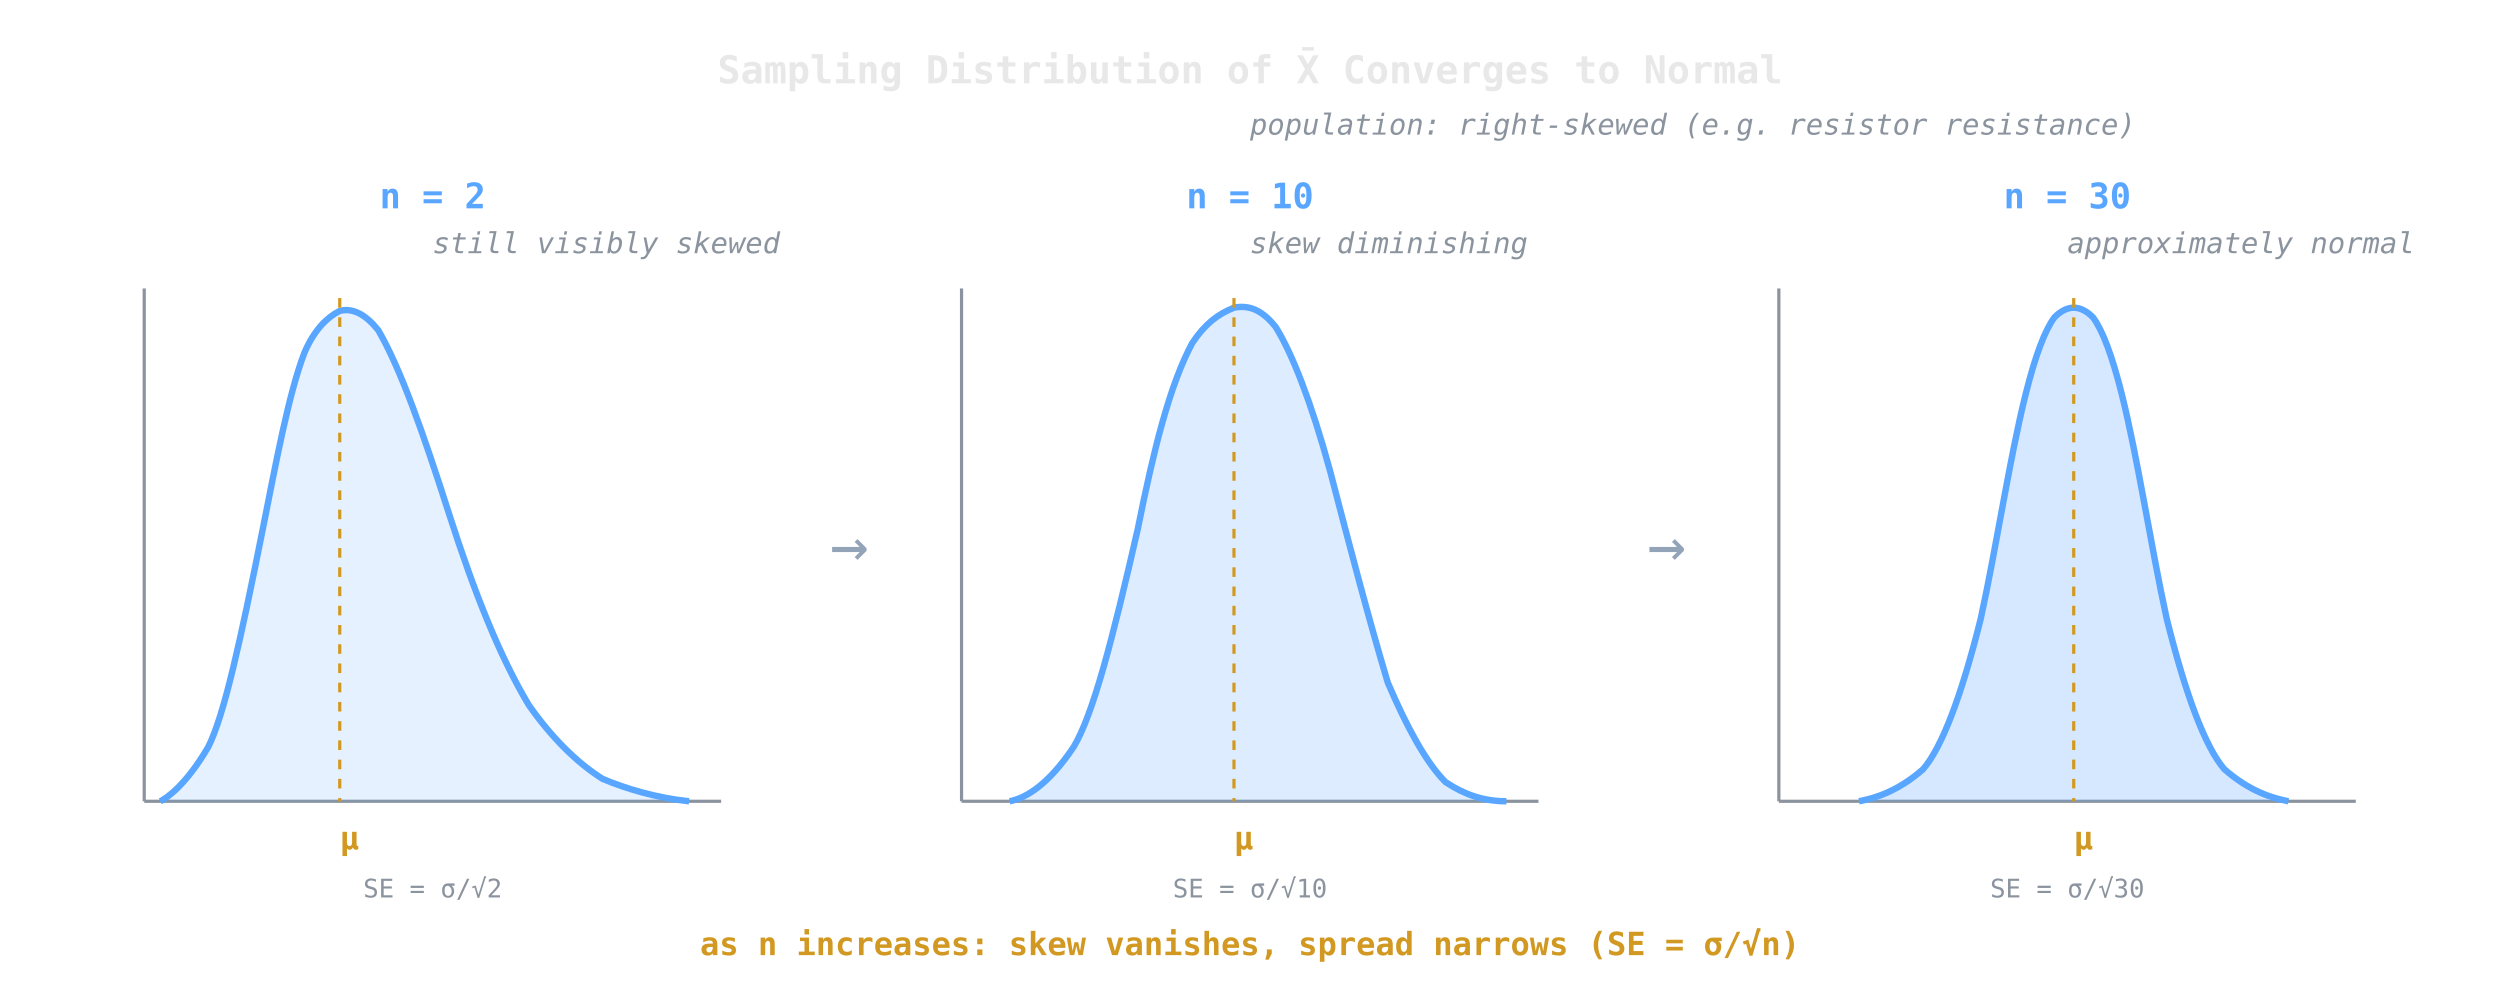
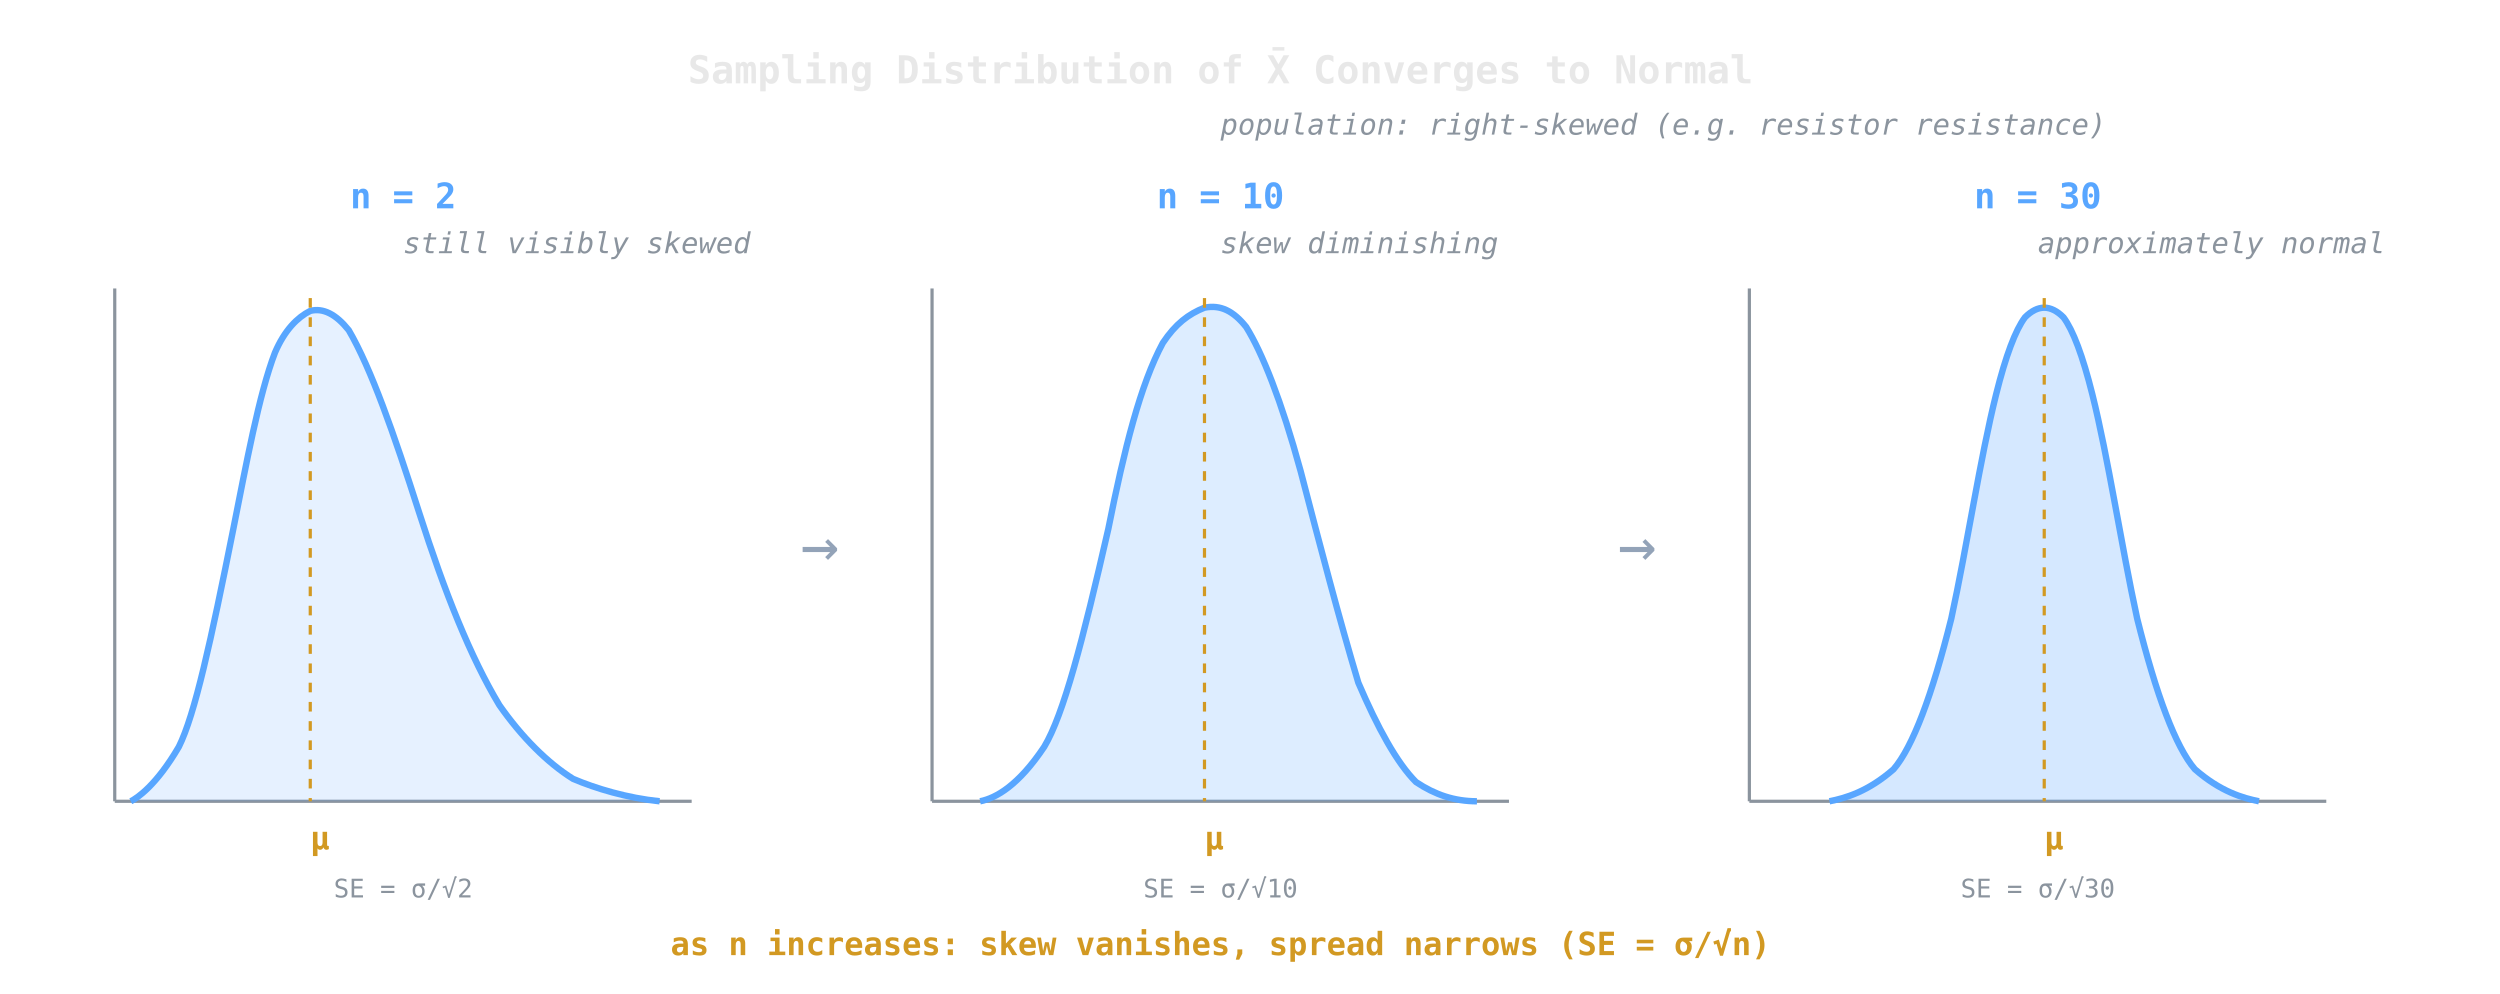
- <svg xmlns="http://www.w3.org/2000/svg" viewBox="0 0 780 310" fill="none">
+ <svg xmlns="http://www.w3.org/2000/svg" viewBox="9.2 0 780 310" fill="none">
  <style>
    text { font-family: 'IBM Plex Mono', 'SF Mono', 'Fira Code', 'Consolas', monospace; }
    .node { fill: rgba(30,40,55,0.95); stroke: #58a6ff; stroke-width: 1.5; }
    .node-text { font-size: 10px; fill: #e8e8e8; text-anchor: middle; dominant-baseline: central; }
    .edge { stroke: #93a3b8; stroke-width: 1.5; }
    .anno { font-size: 10px; fill: #d29922; font-weight: 600; }
    .desc { font-size: 9px; fill: #8b949e; font-style: italic; }
    .sep { stroke: #30363d; stroke-width: 1; stroke-dasharray: 4 4; }
    .title { font-size: 12px; fill: #e8e8e8; font-weight: 600; text-anchor: middle; }
    .panel-label { font-size: 11px; fill: #58a6ff; font-weight: 600; text-anchor: middle; }
    .axis { stroke: #8b949e; stroke-width: 1; }
    .axis-label { font-size: 8px; fill: #8b949e; text-anchor: middle; }
    .curve-fill-1 { fill: rgba(88,166,255,0.15); }
    .curve-fill-2 { fill: rgba(88,166,255,0.2); }
    .curve-fill-3 { fill: rgba(88,166,255,0.25); }
    .curve-stroke { stroke: #58a6ff; stroke-width: 2; fill: none; }
    .ref-line { stroke: #d29922; stroke-width: 1; stroke-dasharray: 3 3; }
    .arrow-text { font-size: 20px; fill: #93a3b8; text-anchor: middle; dominant-baseline: central; }
    @media (prefers-color-scheme: light) {
      .node { fill: #1a1a2e; stroke: #284b63; }
      .edge { stroke: #b8b8b8; }
      .anno { fill: #9e6000; }
      .desc { fill: #6e7781; }
      .sep { stroke: #e5e5e5; }
      .title { fill: #1a1a2e; }
      .panel-label { fill: #284b63; }
      .axis { stroke: #6e7781; }
      .axis-label { fill: #6e7781; }
      .curve-fill-1 { fill: rgba(40,75,99,0.12); }
      .curve-fill-2 { fill: rgba(40,75,99,0.17); }
      .curve-fill-3 { fill: rgba(40,75,99,0.22); }
      .curve-stroke { stroke: #284b63; }
      .ref-line { stroke: #9e6000; }
      .arrow-text { fill: #b8b8b8; }
    }
  </style>
  <text x="390" y="26" class="title">Sampling Distribution of X̄ Converges to Normal</text>
  <text x="390" y="42" class="desc">population: right-skewed (e.g. resistor resistance)</text>
  <g transform="translate(30, 55)">
    <text x="105" y="10" class="panel-label">n = 2</text>
    <text x="105" y="24" class="desc">still visibly skewed</text>
    <line x1="15" y1="195" x2="195" y2="195" class="axis" />
    <line x1="15" y1="35" x2="15" y2="195" class="axis" />
    <path d="M 20,195              C 22,194 28,190 35,178              C 40,168 45,145 52,110              C 56,90 60,68 65,55              C 68,48 72,44 76,42              C 80,41 84,43 88,48              C 95,60 102,80 110,105              C 118,130 126,150 135,165              C 142,175 150,183 158,188              C 165,191 175,194 185,195              L 195,195" class="curve-fill-1" />
    <path d="M 20,195              C 22,194 28,190 35,178              C 40,168 45,145 52,110              C 56,90 60,68 65,55              C 68,48 72,44 76,42              C 80,41 84,43 88,48              C 95,60 102,80 110,105              C 118,130 126,150 135,165              C 142,175 150,183 158,188              C 165,191 175,194 185,195" class="curve-stroke" />
    <line x1="76" y1="38" x2="76" y2="195" class="ref-line" />
    <text x="76" y="210" class="anno">μ</text>
    <text x="105" y="225" class="axis-label">SE = σ/√2</text>
  </g>
  <text x="265" y="170" class="arrow-text">→</text>
  <g transform="translate(285, 55)">
    <text x="105" y="10" class="panel-label">n = 10</text>
    <text x="105" y="24" class="desc">skew diminishing</text>
    <line x1="15" y1="195" x2="195" y2="195" class="axis" />
    <line x1="15" y1="35" x2="15" y2="195" class="axis" />
    <path d="M 30,195              C 35,194 42,190 50,178              C 56,168 62,145 70,110              C 75,85 80,65 87,52              C 91,46 95,43 100,41              C 105,40 109,42 113,47              C 118,55 124,70 130,92              C 136,115 142,138 148,158              C 154,172 160,183 166,189              C 172,193 178,195 185,195              L 195,195" class="curve-fill-2" />
    <path d="M 30,195              C 35,194 42,190 50,178              C 56,168 62,145 70,110              C 75,85 80,65 87,52              C 91,46 95,43 100,41              C 105,40 109,42 113,47              C 118,55 124,70 130,92              C 136,115 142,138 148,158              C 154,172 160,183 166,189              C 172,193 178,195 185,195" class="curve-stroke" />
    <line x1="100" y1="38" x2="100" y2="195" class="ref-line" />
    <text x="100" y="210" class="anno">μ</text>
    <text x="105" y="225" class="axis-label">SE = σ/√10</text>
  </g>
  <text x="520" y="170" class="arrow-text">→</text>
  <g transform="translate(540, 55)">
    <text x="105" y="10" class="panel-label">n = 30</text>
    <text x="105" y="24" class="desc">approximately normal</text>
    <line x1="15" y1="195" x2="195" y2="195" class="axis" />
    <line x1="15" y1="35" x2="15" y2="195" class="axis" />
    <path d="M 40,195              C 45,194 52,192 60,185              C 66,178 72,162 78,138              C 83,115 87,88 92,68              C 95,56 98,48 101,44              C 103,42 105,41 107,41              C 109,41 111,42 113,44              C 116,48 119,56 122,68              C 127,88 131,115 136,138              C 142,162 148,178 154,185              C 162,192 169,194 174,195              L 195,195" class="curve-fill-3" />
    <path d="M 40,195              C 45,194 52,192 60,185              C 66,178 72,162 78,138              C 83,115 87,88 92,68              C 95,56 98,48 101,44              C 103,42 105,41 107,41              C 109,41 111,42 113,44              C 116,48 119,56 122,68              C 127,88 131,115 136,138              C 142,162 148,178 154,185              C 162,192 169,194 174,195" class="curve-stroke" />
    <line x1="107" y1="38" x2="107" y2="195" class="ref-line" />
    <text x="107" y="210" class="anno">μ</text>
    <text x="105" y="225" class="axis-label">SE = σ/√30</text>
  </g>
  <text x="390" y="298" class="anno" text-anchor="middle">as n increases: skew vanishes, spread narrows (SE = σ/√n)</text>
</svg>
